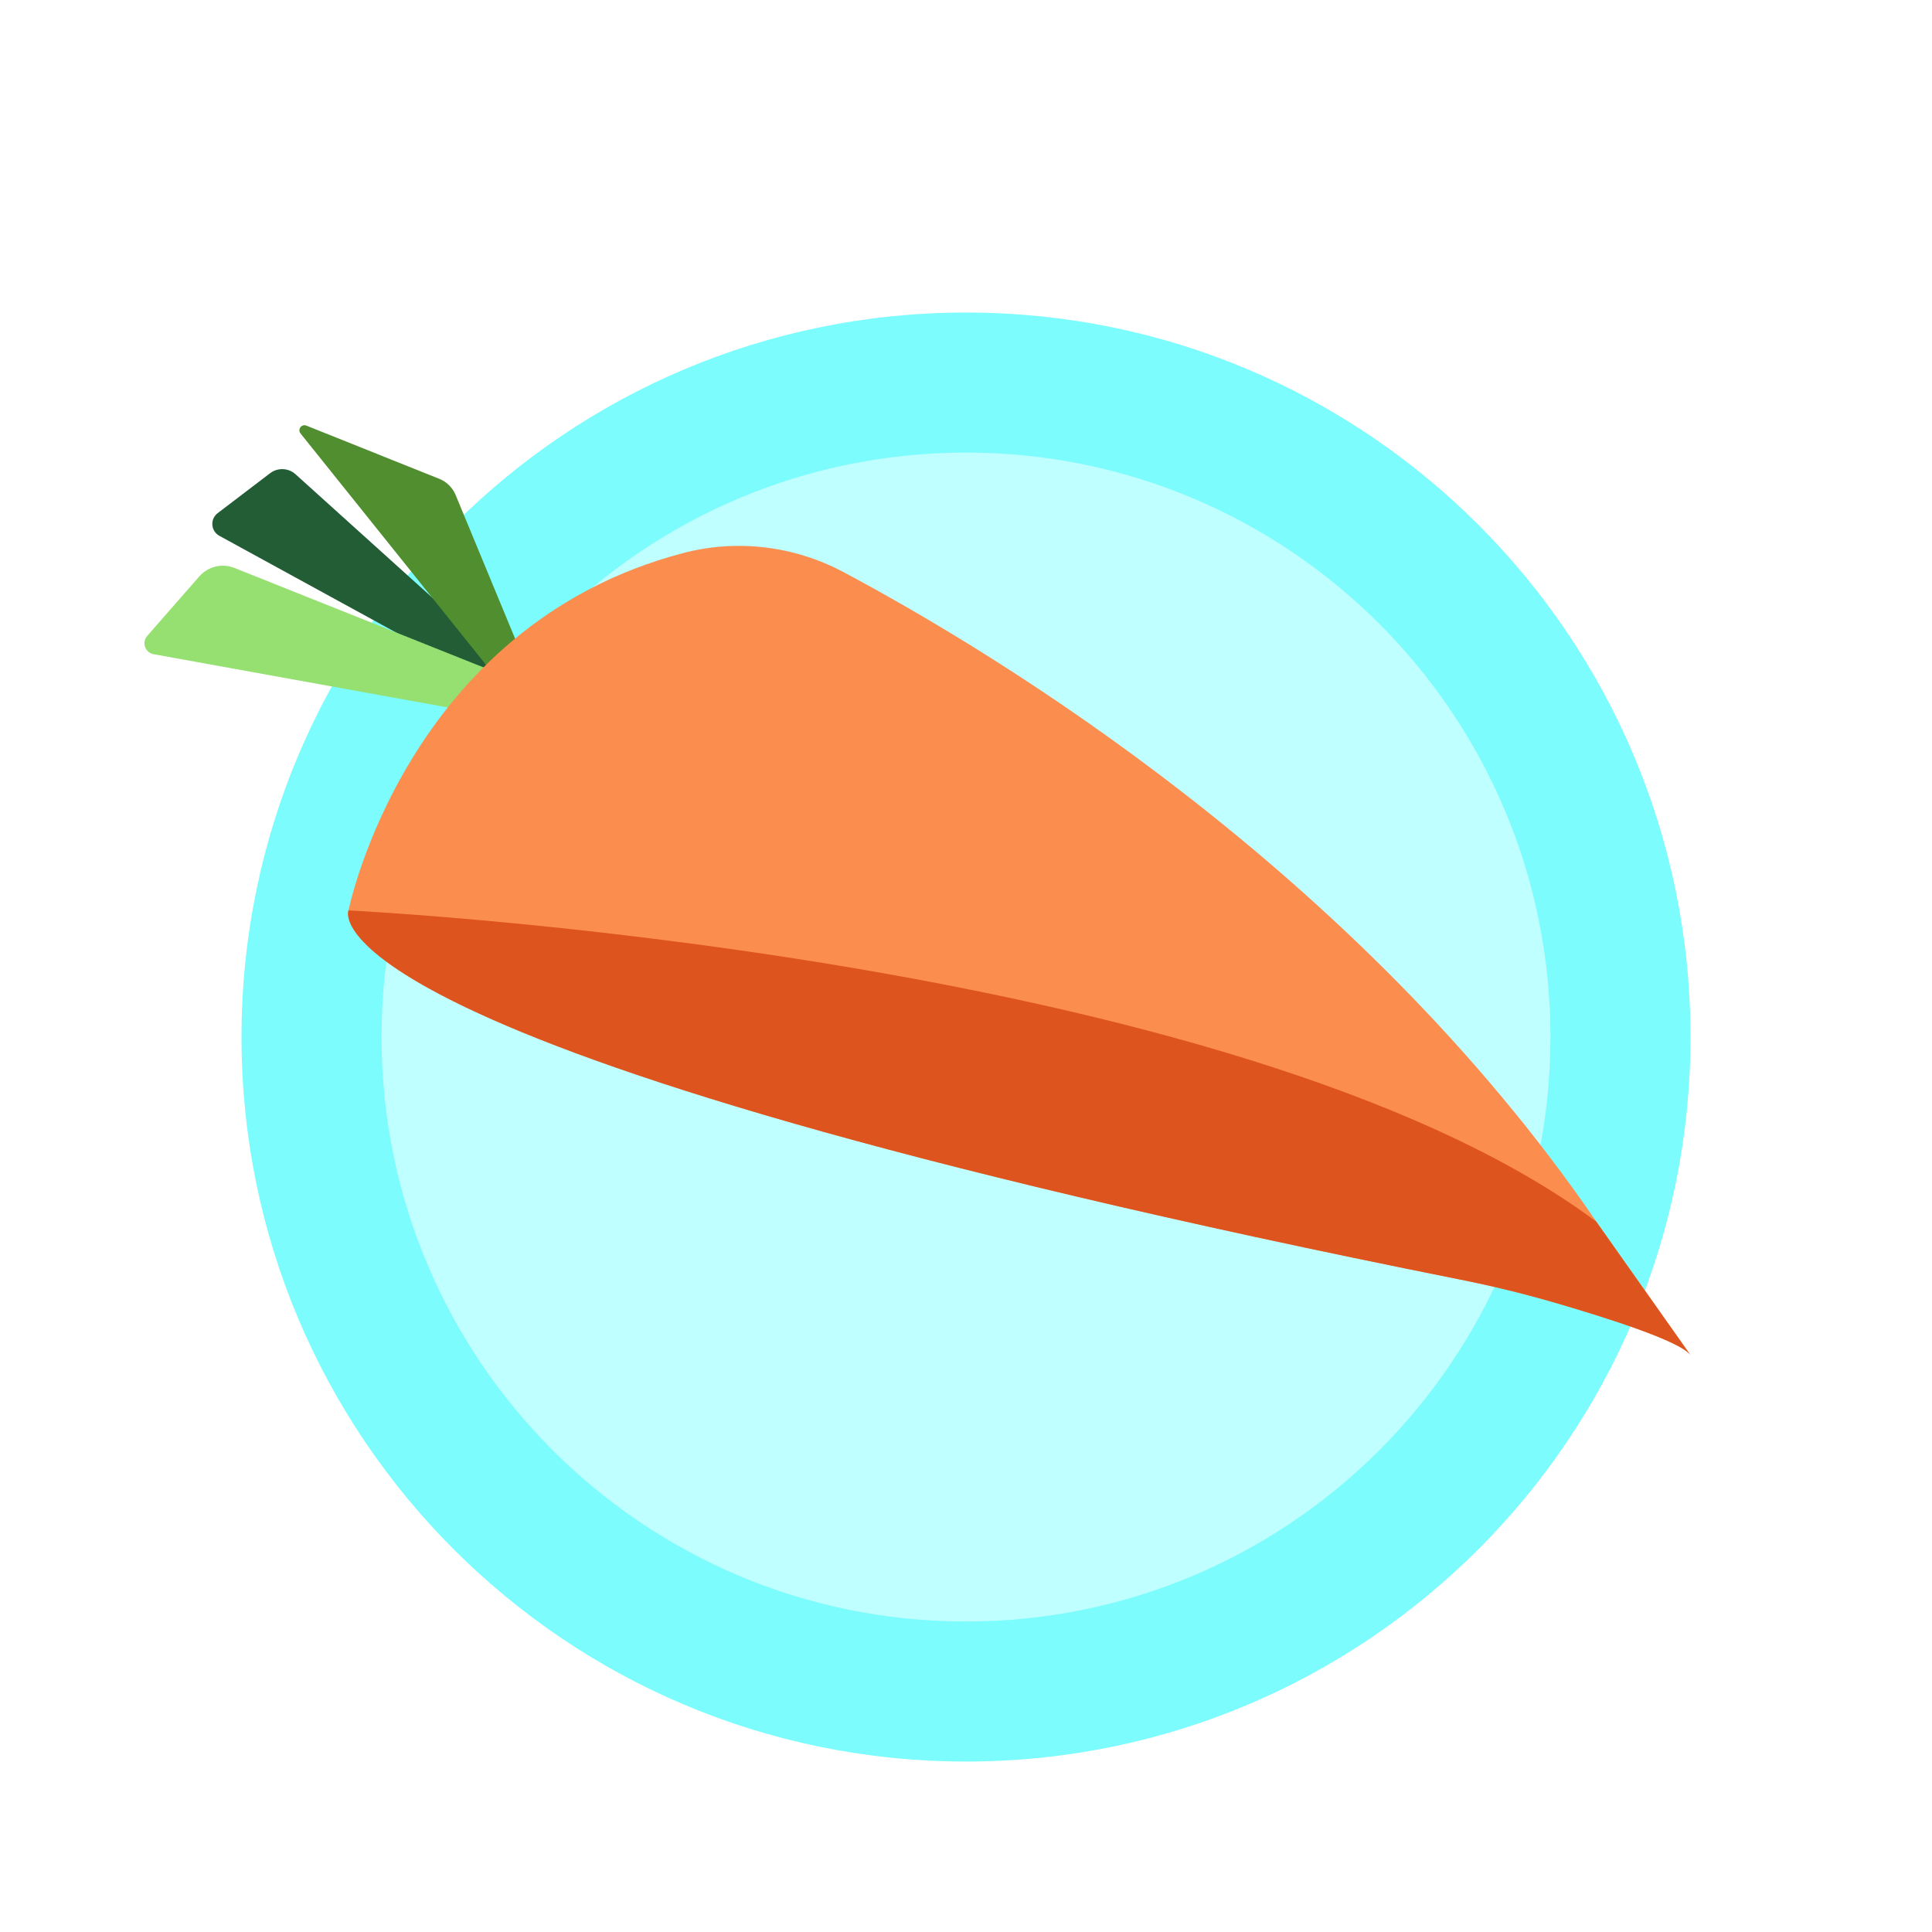
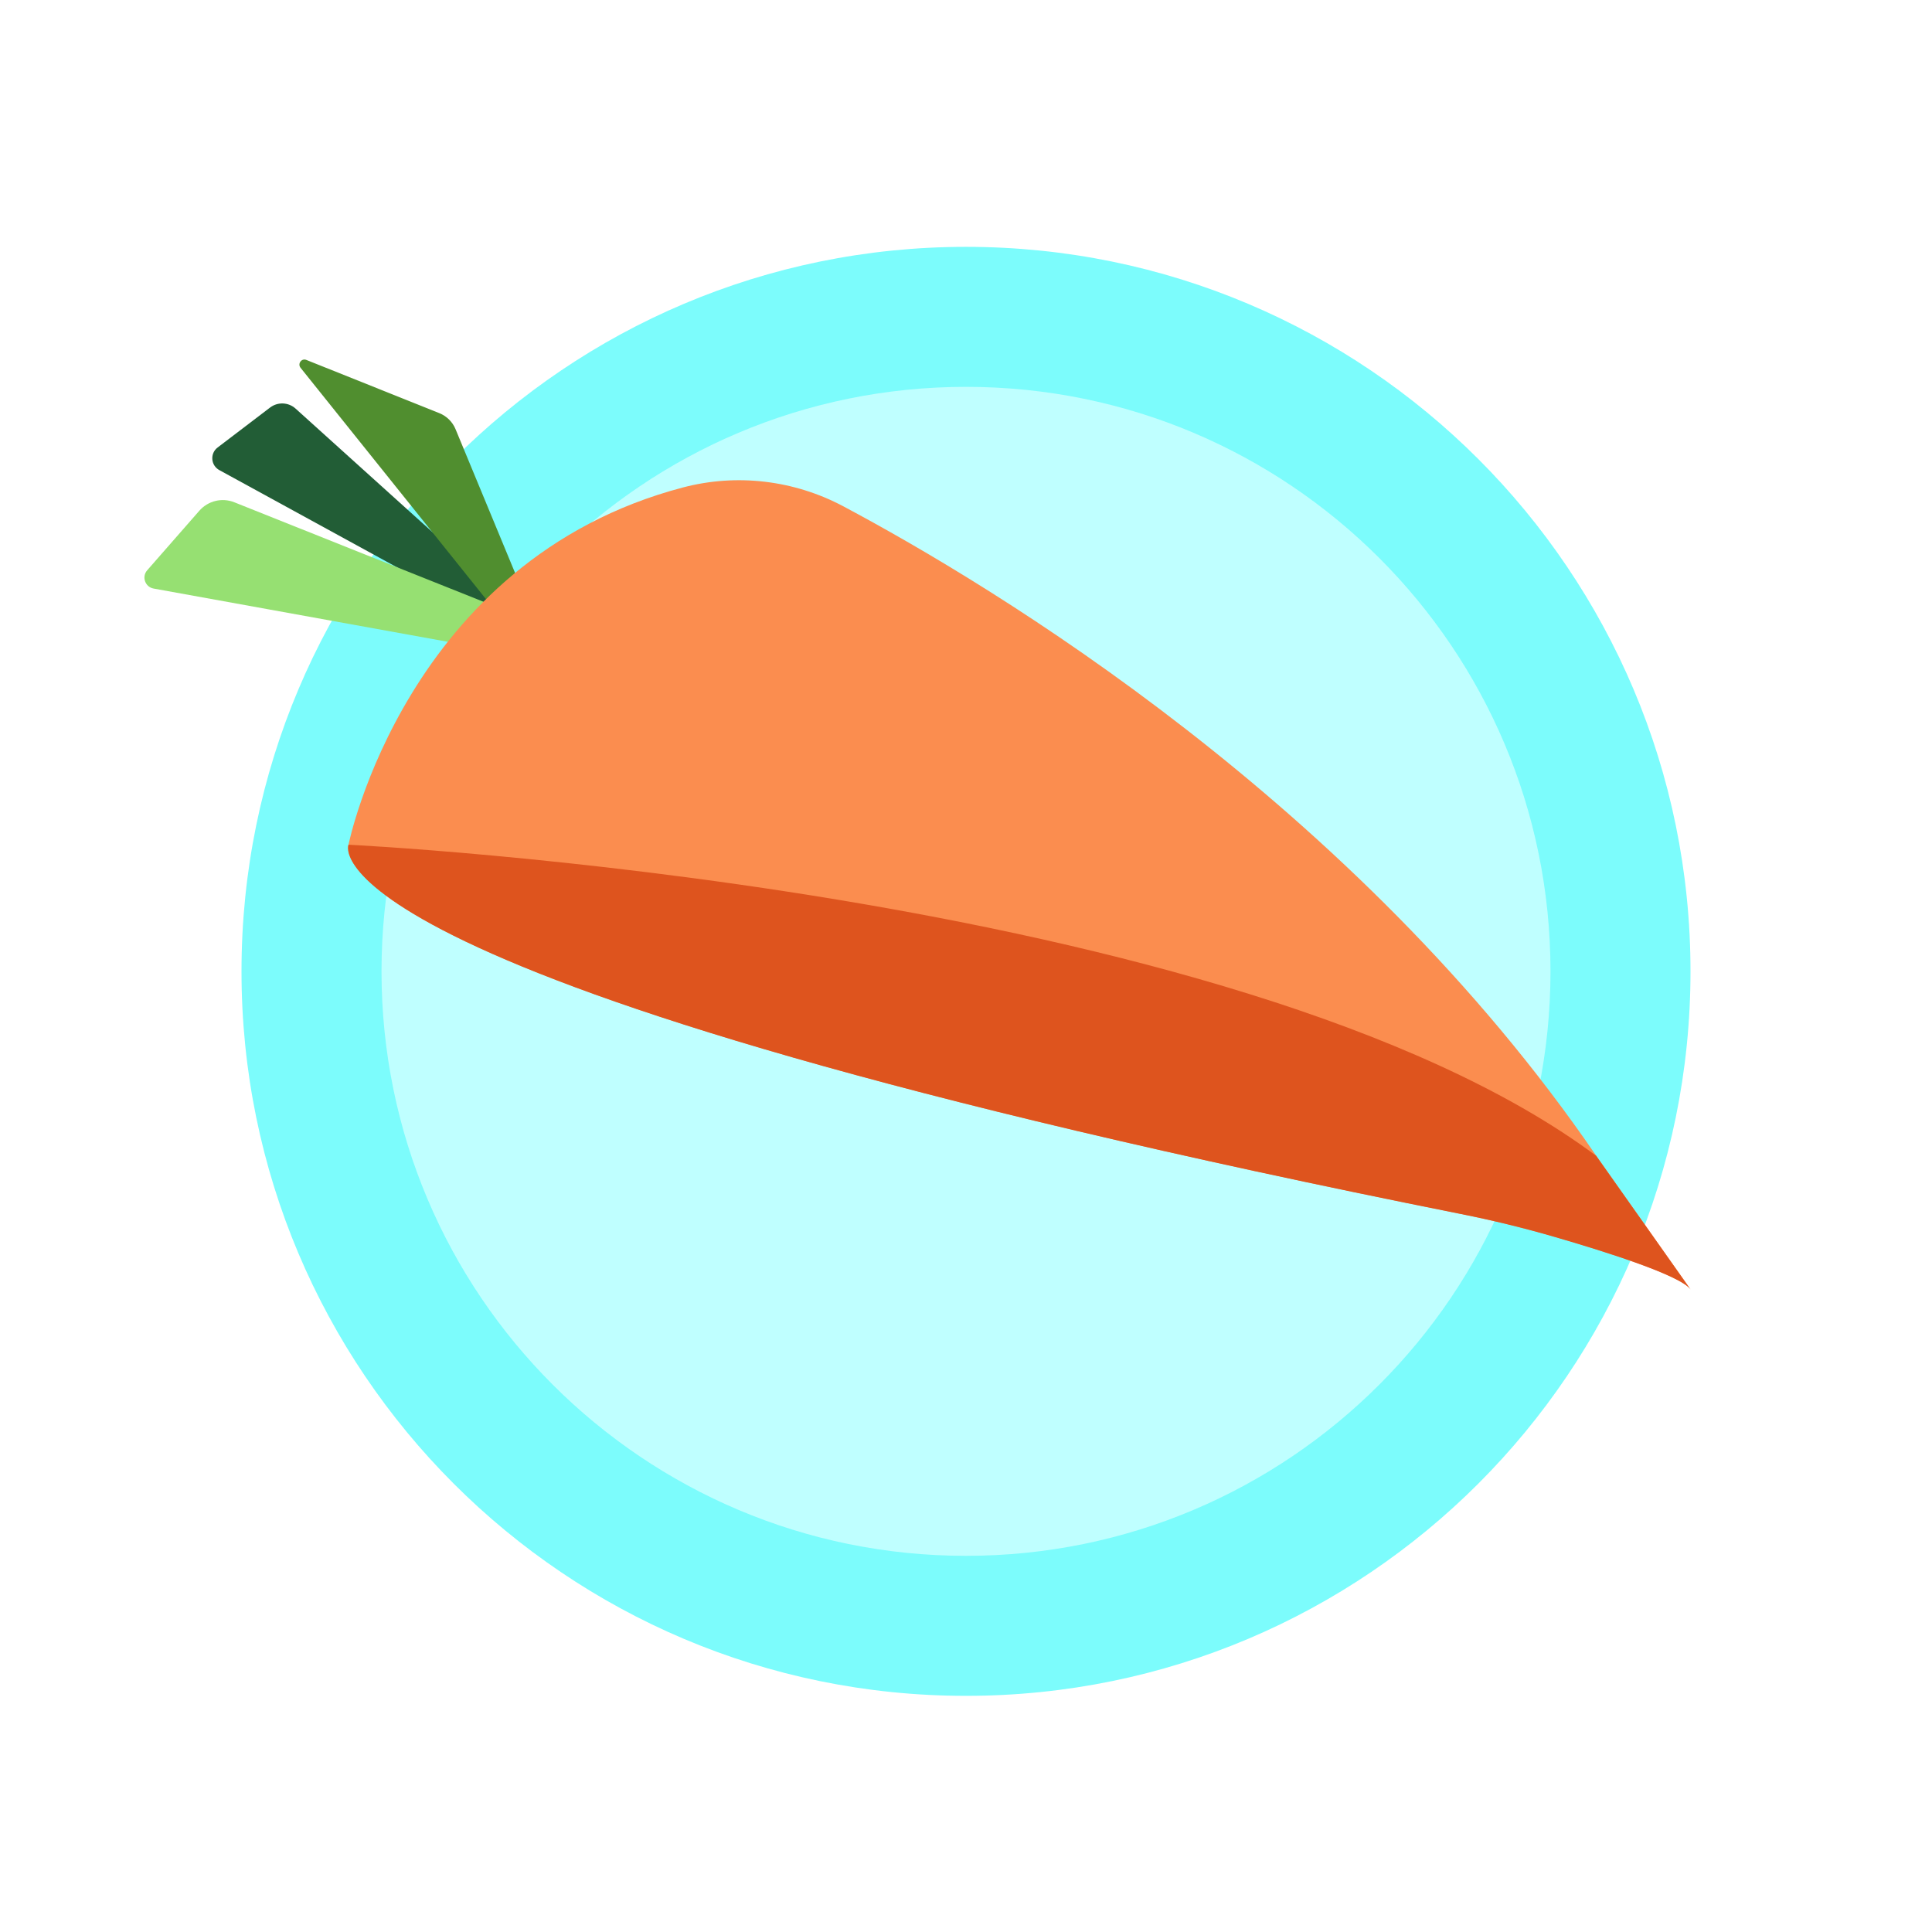
<svg xmlns="http://www.w3.org/2000/svg" version="1.1" id="Layer_1" x="0px" y="0px" viewBox="0 0 3000 3000" style="enable-background:new 0 0 3000 3000;" xml:space="preserve">
  <style type="text/css">
	.st0{fill:#7CFCFC;}
	.st1{fill:#BFFFFF;}
	.st2{fill:#225D36;}
	.st3{fill:#96E072;}
	.st4{fill:#508E2F;}
	.st5{fill:#FB8D4F;}
	.st6{fill:#DE541E;}
</style>
  <g>
-     <circle class="st0" cx="1500" cy="1610.3" r="1125" />
-     <circle class="st1" cx="1500" cy="1610.3" r="907.55" />
+     <circle class="st0" cx="1500" cy="1508.3" r="1125" />
+     <circle class="st1" cx="1500" cy="1508.3" r="907.6" />
  </g>
-   <path class="st2" d="M754.2,1058.32L340.64,832.03c-13.37-7.32-14.78-25.98-2.65-35.22l81.42-62.01  c11.85-9.03,28.45-8.34,39.51,1.64l320.25,288.98L754.2,1058.32z" />
-   <path class="st3" d="M751.91,1108.76l-513.36-92.91c-13.23-2.39-18.79-18.3-9.94-28.41L309.53,895  c13.56-15.49,35.42-20.75,54.54-13.11l415.79,166.03L751.91,1108.76z" />
-   <path class="st4" d="M774.9,1057.62L466.67,673.09c-5.05-6.3,1.55-15.2,9.04-12.2l206.42,82.63c11.47,4.59,20.59,13.61,25.32,25.02  l108.98,263.22L774.9,1057.62z" />
-   <path class="st5" d="M2478.6,1896.67c-373.91-546.63-937.28-885.08-1169.13-1008.48c-76.34-40.63-165.23-51.32-248.87-29.34  c-430.41,113.1-519.4,554.69-519.4,554.69s-90.71,210.06,1727.6,573.51c48.43,9.68,96.44,21.36,143.88,35.11  c81.8,23.72,196.82,60.2,212.32,81.91L2478.6,1896.67z" />
-   <path class="st6" d="M2478.56,1896.85c-559.92-416.92-1937.4-483.13-1937.4-483.13s-90.7,210.03,1727.24,573.44  c49.16,9.83,97.88,21.71,146.02,35.7c81.68,23.73,195.15,59.85,210.55,81.4L2478.56,1896.85z" />
+   <path class="st2" d="M754.2,956.3L340.6,730c-13.4-7.3-14.8-26-2.6-35.2l81.4-62c11.9-9,28.5-8.3,39.5,1.6l320.2,289L754.2,956.3z" />
+   <path class="st3" d="M751.9,1006.8l-513.4-92.9c-13.2-2.4-18.8-18.3-9.9-28.4l80.9-92.4c13.6-15.5,35.4-20.8,54.5-13.1l415.8,166  L751.9,1006.8z" />
+   <path class="st4" d="M774.9,955.6L466.7,571.1c-5-6.3,1.5-15.2,9-12.2l206.4,82.6c11.5,4.6,20.6,13.6,25.3,25l109,263.2L774.9,955.6  z" />
+   <path class="st5" d="M2478.6,1794.7C2104.7,1248,1541.3,909.6,1309.5,786.2c-76.3-40.6-165.2-51.3-248.9-29.3  C630.2,870,541.2,1311.5,541.2,1311.5s-90.7,210.1,1727.6,573.5c48.4,9.7,96.4,21.4,143.9,35.1c81.8,23.7,196.8,60.2,212.3,81.9  L2478.6,1794.7z" />
+   <path class="st6" d="M2478.6,1794.8c-559.9-416.9-1937.4-483.1-1937.4-483.1s-90.7,210,1727.2,573.4c49.2,9.8,97.9,21.7,146,35.7  c81.7,23.7,195.1,59.9,210.6,81.4L2478.6,1794.8z" />
</svg>
